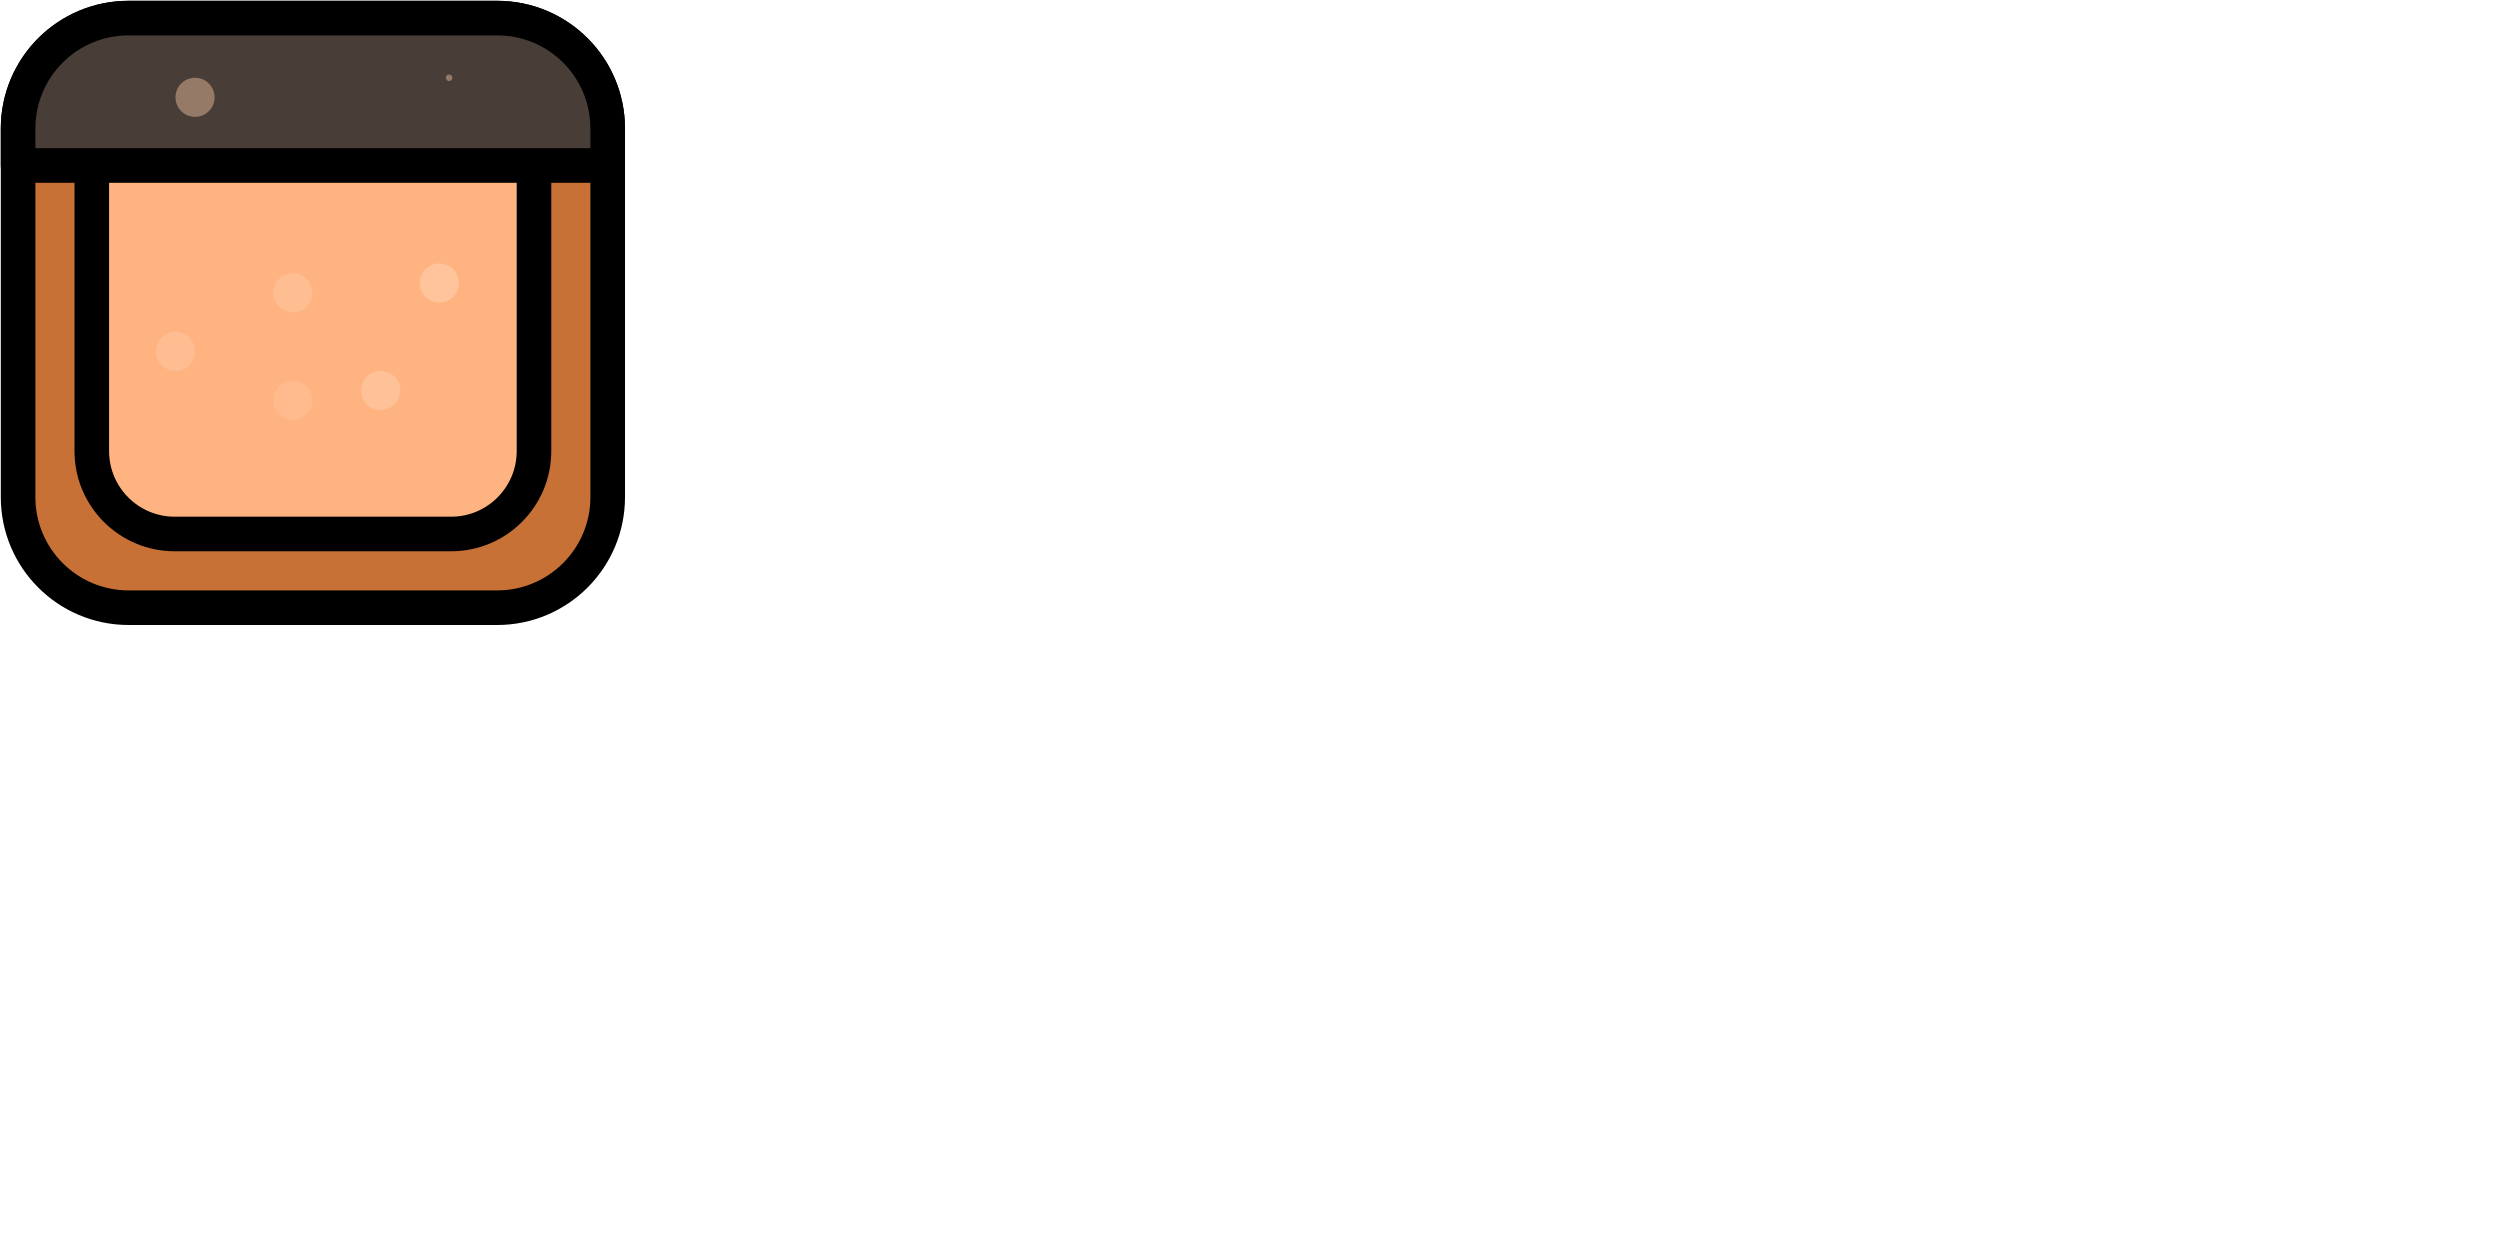
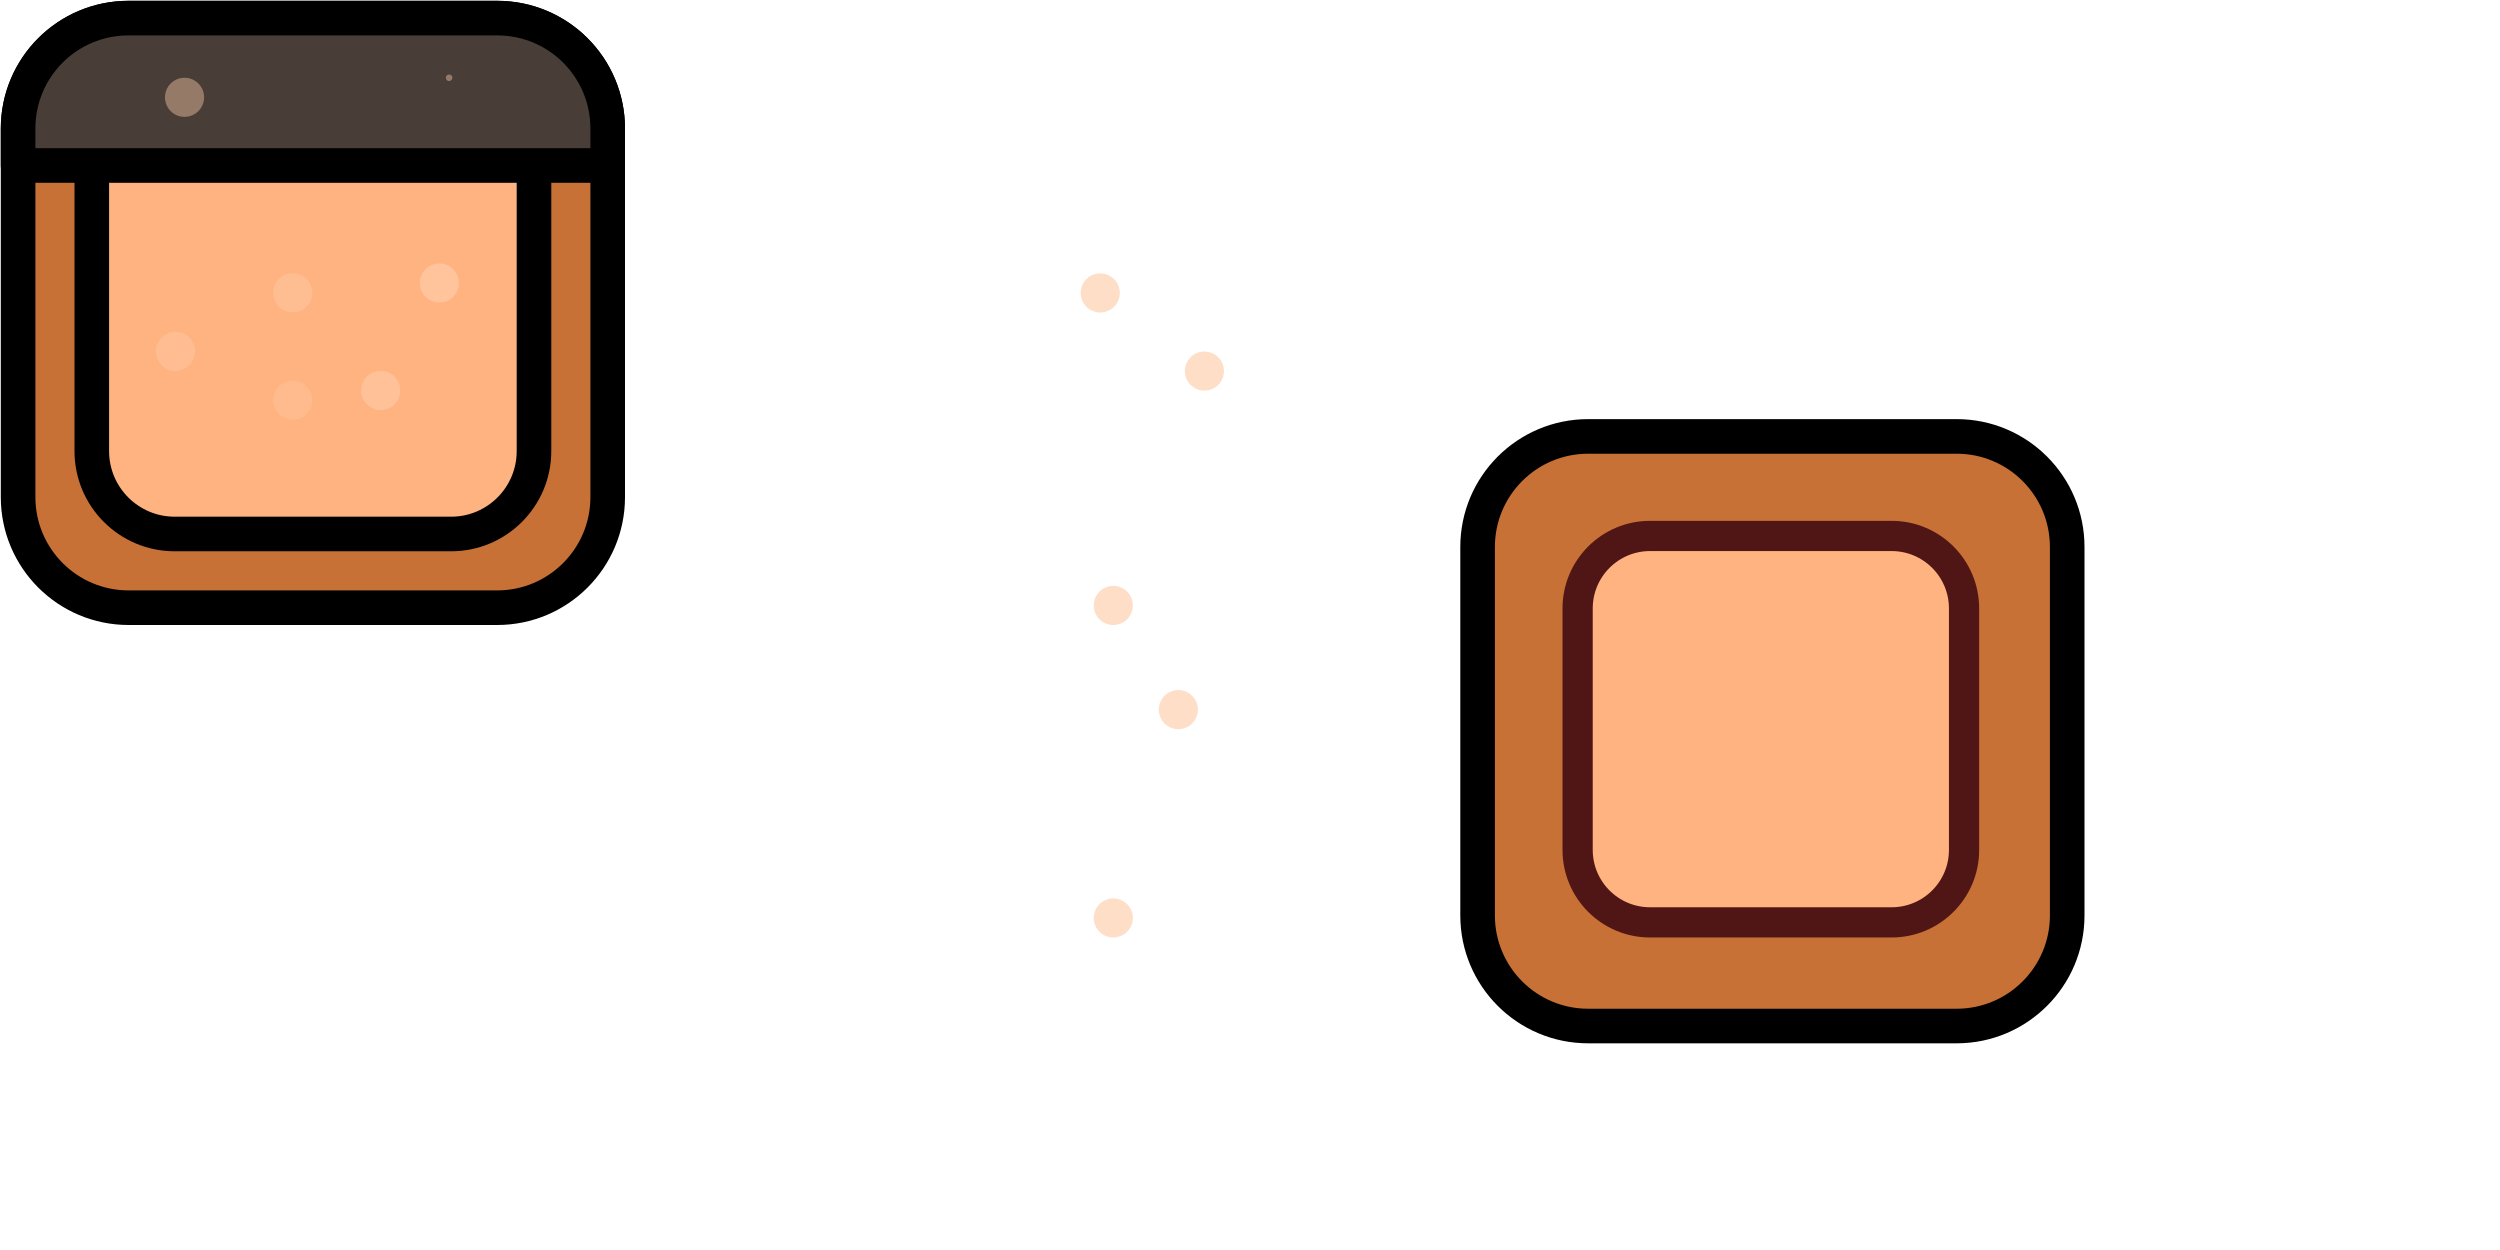
<svg xmlns="http://www.w3.org/2000/svg" width="768" height="384" viewBox="0 0 203.2 101.6" version="1.1" id="svg1">
  <defs id="defs1" />
  <g id="layer1">
-     <rect style="fill:#c87137;stroke:#000000;stroke-width:2.812;stroke-linecap:round;stroke-linejoin:round" id="rect1" width="47.923" height="47.923" x="1.471" y="1.471" ry="8.986" />
-     <rect style="fill:#ffb380;stroke:#000000;stroke-width:2.812;stroke-linecap:round;stroke-linejoin:round" id="rect2" width="35.942" height="35.942" x="7.461" y="7.461" ry="6.739" />
-     <path id="rect4" style="fill:#483e37;stroke:#000000;stroke-width:2.812;stroke-linecap:round;stroke-linejoin:round" d="m 10.456,1.471 c -4.978,0 -8.986,4.008 -8.986,8.986 v 2.995 H 49.394 v -2.995 c 0,-0.003 3e-6,-0.007 0,-0.01 -0.005,-4.973 -4.011,-8.975 -8.986,-8.975 z" />
-     <ellipse style="display:inline;opacity:0.424;fill:#ffccaa;stroke:none;stroke-width:2.983;stroke-linecap:round;stroke-linejoin:round" id="path7" cx="23.795" cy="23.795" rx="1.589" ry="1.589" />
-     <ellipse style="display:inline;opacity:0.318;fill:#ffccaa;stroke:none;stroke-width:2.983;stroke-linecap:round;stroke-linejoin:round" id="circle7" cx="23.795" cy="32.532" rx="1.589" ry="1.589" />
-     <ellipse style="display:inline;opacity:0.553;fill:#ffccaa;stroke:none;stroke-width:2.983;stroke-linecap:round;stroke-linejoin:round" id="circle8" cx="30.944" cy="31.738" rx="1.589" ry="1.589" />
-     <ellipse style="display:inline;opacity:0.653;fill:#ffccaa;stroke:none;stroke-width:2.983;stroke-linecap:round;stroke-linejoin:round" id="circle9" cx="35.709" cy="23.001" rx="1.589" ry="1.589" />
-     <ellipse style="display:inline;opacity:0.359;fill:#ffccaa;stroke:none;stroke-width:2.983;stroke-linecap:round;stroke-linejoin:round" id="circle10" cx="14.264" cy="28.561" rx="1.589" ry="1.589" />
-     <ellipse style="display:inline;opacity:0.082;fill:#ffccaa;stroke:none;stroke-width:2.983;stroke-linecap:round;stroke-linejoin:round" id="circle11" cx="14.264" cy="28.561" rx="1.589" ry="1.589" />
-     <ellipse style="display:inline;opacity:0.424;fill:#ffccaa;stroke:none;stroke-width:2.983;stroke-linecap:round;stroke-linejoin:round" id="circle12" cx="15.853" cy="7.91" rx="1.589" ry="1.589" />
-     <ellipse style="display:inline;opacity:0.424;fill:#ffccaa;stroke:none;stroke-width:0.5;stroke-linecap:round;stroke-linejoin:round" id="circle14" cx="36.503" cy="6.322" rx="0.266" ry="0.266" />
+     <g id="g1">
+       <rect style="fill:#c87137;stroke:#000000;stroke-width:2.812;stroke-linecap:round;stroke-linejoin:round" id="rect1" width="47.923" height="47.923" x="1.471" y="1.471" ry="8.986" />
+       <rect style="fill:#ffb380;stroke:#000000;stroke-width:2.812;stroke-linecap:round;stroke-linejoin:round" id="rect2" width="35.942" height="35.942" x="7.461" y="7.461" ry="6.739" />
+       <path id="rect4" style="fill:#483e37;stroke:#000000;stroke-width:2.812;stroke-linecap:round;stroke-linejoin:round" d="m 10.456,1.471 c -4.978,0 -8.986,4.008 -8.986,8.986 v 2.995 H 49.394 v -2.995 c 0,-0.003 3e-6,-0.007 0,-0.01 -0.005,-4.973 -4.011,-8.975 -8.986,-8.975 z" />
+       <ellipse style="display:inline;opacity:0.424;fill:#ffccaa;stroke:none;stroke-width:2.983;stroke-linecap:round;stroke-linejoin:round" id="path7" cx="23.795" cy="23.795" rx="1.589" ry="1.589" />
+       <ellipse style="display:inline;opacity:0.318;fill:#ffccaa;stroke:none;stroke-width:2.983;stroke-linecap:round;stroke-linejoin:round" id="circle7" cx="23.795" cy="32.532" rx="1.589" ry="1.589" />
+       <ellipse style="display:inline;opacity:0.553;fill:#ffccaa;stroke:none;stroke-width:2.983;stroke-linecap:round;stroke-linejoin:round" id="circle8" cx="30.944" cy="31.738" rx="1.589" ry="1.589" />
+       <ellipse style="display:inline;opacity:0.653;fill:#ffccaa;stroke:none;stroke-width:2.983;stroke-linecap:round;stroke-linejoin:round" id="circle9" cx="35.709" cy="23.001" rx="1.589" ry="1.589" />
+       <ellipse style="display:inline;opacity:0.359;fill:#ffccaa;stroke:none;stroke-width:2.983;stroke-linecap:round;stroke-linejoin:round" id="circle10" cx="14.264" cy="28.561" rx="1.589" ry="1.589" />
+       <ellipse style="display:inline;opacity:0.082;fill:#ffccaa;stroke:none;stroke-width:2.983;stroke-linecap:round;stroke-linejoin:round" id="circle11" cx="14.264" cy="28.561" rx="1.589" ry="1.589" />
+       <ellipse style="display:inline;opacity:0.424;fill:#ffccaa;stroke:none;stroke-width:2.983;stroke-linecap:round;stroke-linejoin:round" id="circle12" cx="14.999" cy="7.91" rx="1.589" ry="1.589" />
+       <ellipse style="display:inline;opacity:0.424;fill:#ffccaa;stroke:none;stroke-width:0.5;stroke-linecap:round;stroke-linejoin:round" id="circle14" cx="36.503" cy="6.322" rx="0.266" ry="0.266" />
+     </g>
+     <ellipse style="display:inline;opacity:0.653;fill:#ffccaa;stroke:none;stroke-width:2.983;stroke-linecap:round;stroke-linejoin:round" id="ellipse50" cx="89.428" cy="23.811" rx="1.589" ry="1.589" />
+     <rect style="fill:#c87137;stroke:#000000;stroke-width:2.812;stroke-linecap:round;stroke-linejoin:round" id="rect3" width="47.923" height="47.923" x="120.099" y="-83.395" ry="8.986" transform="scale(1,-1)" />
+     <rect style="fill:#ffb380;stroke:#501616;stroke-width:2.457;stroke-linecap:round;stroke-linejoin:round" id="rect5" width="31.409" height="31.409" x="128.229" y="-74.971" ry="5.889" transform="scale(1,-1)" />
+     <ellipse style="display:inline;opacity:0.653;fill:#ffccaa;stroke:none;stroke-width:2.983;stroke-linecap:round;stroke-linejoin:round" id="ellipse51" cx="97.895" cy="30.161" rx="1.589" ry="1.589" />
+     <ellipse style="display:inline;opacity:0.653;fill:#ffccaa;stroke:none;stroke-width:2.983;stroke-linecap:round;stroke-linejoin:round" id="ellipse52" cx="90.489" cy="49.211" rx="1.589" ry="1.589" />
+     <ellipse style="display:inline;opacity:0.653;fill:#ffccaa;stroke:none;stroke-width:2.983;stroke-linecap:round;stroke-linejoin:round" id="ellipse53" cx="95.778" cy="57.678" rx="1.589" ry="1.589" />
+     <ellipse style="display:inline;opacity:0.653;fill:#ffccaa;stroke:none;stroke-width:2.983;stroke-linecap:round;stroke-linejoin:round" id="ellipse54" cx="90.489" cy="74.611" rx="1.589" ry="1.589" />
  </g>
</svg>
